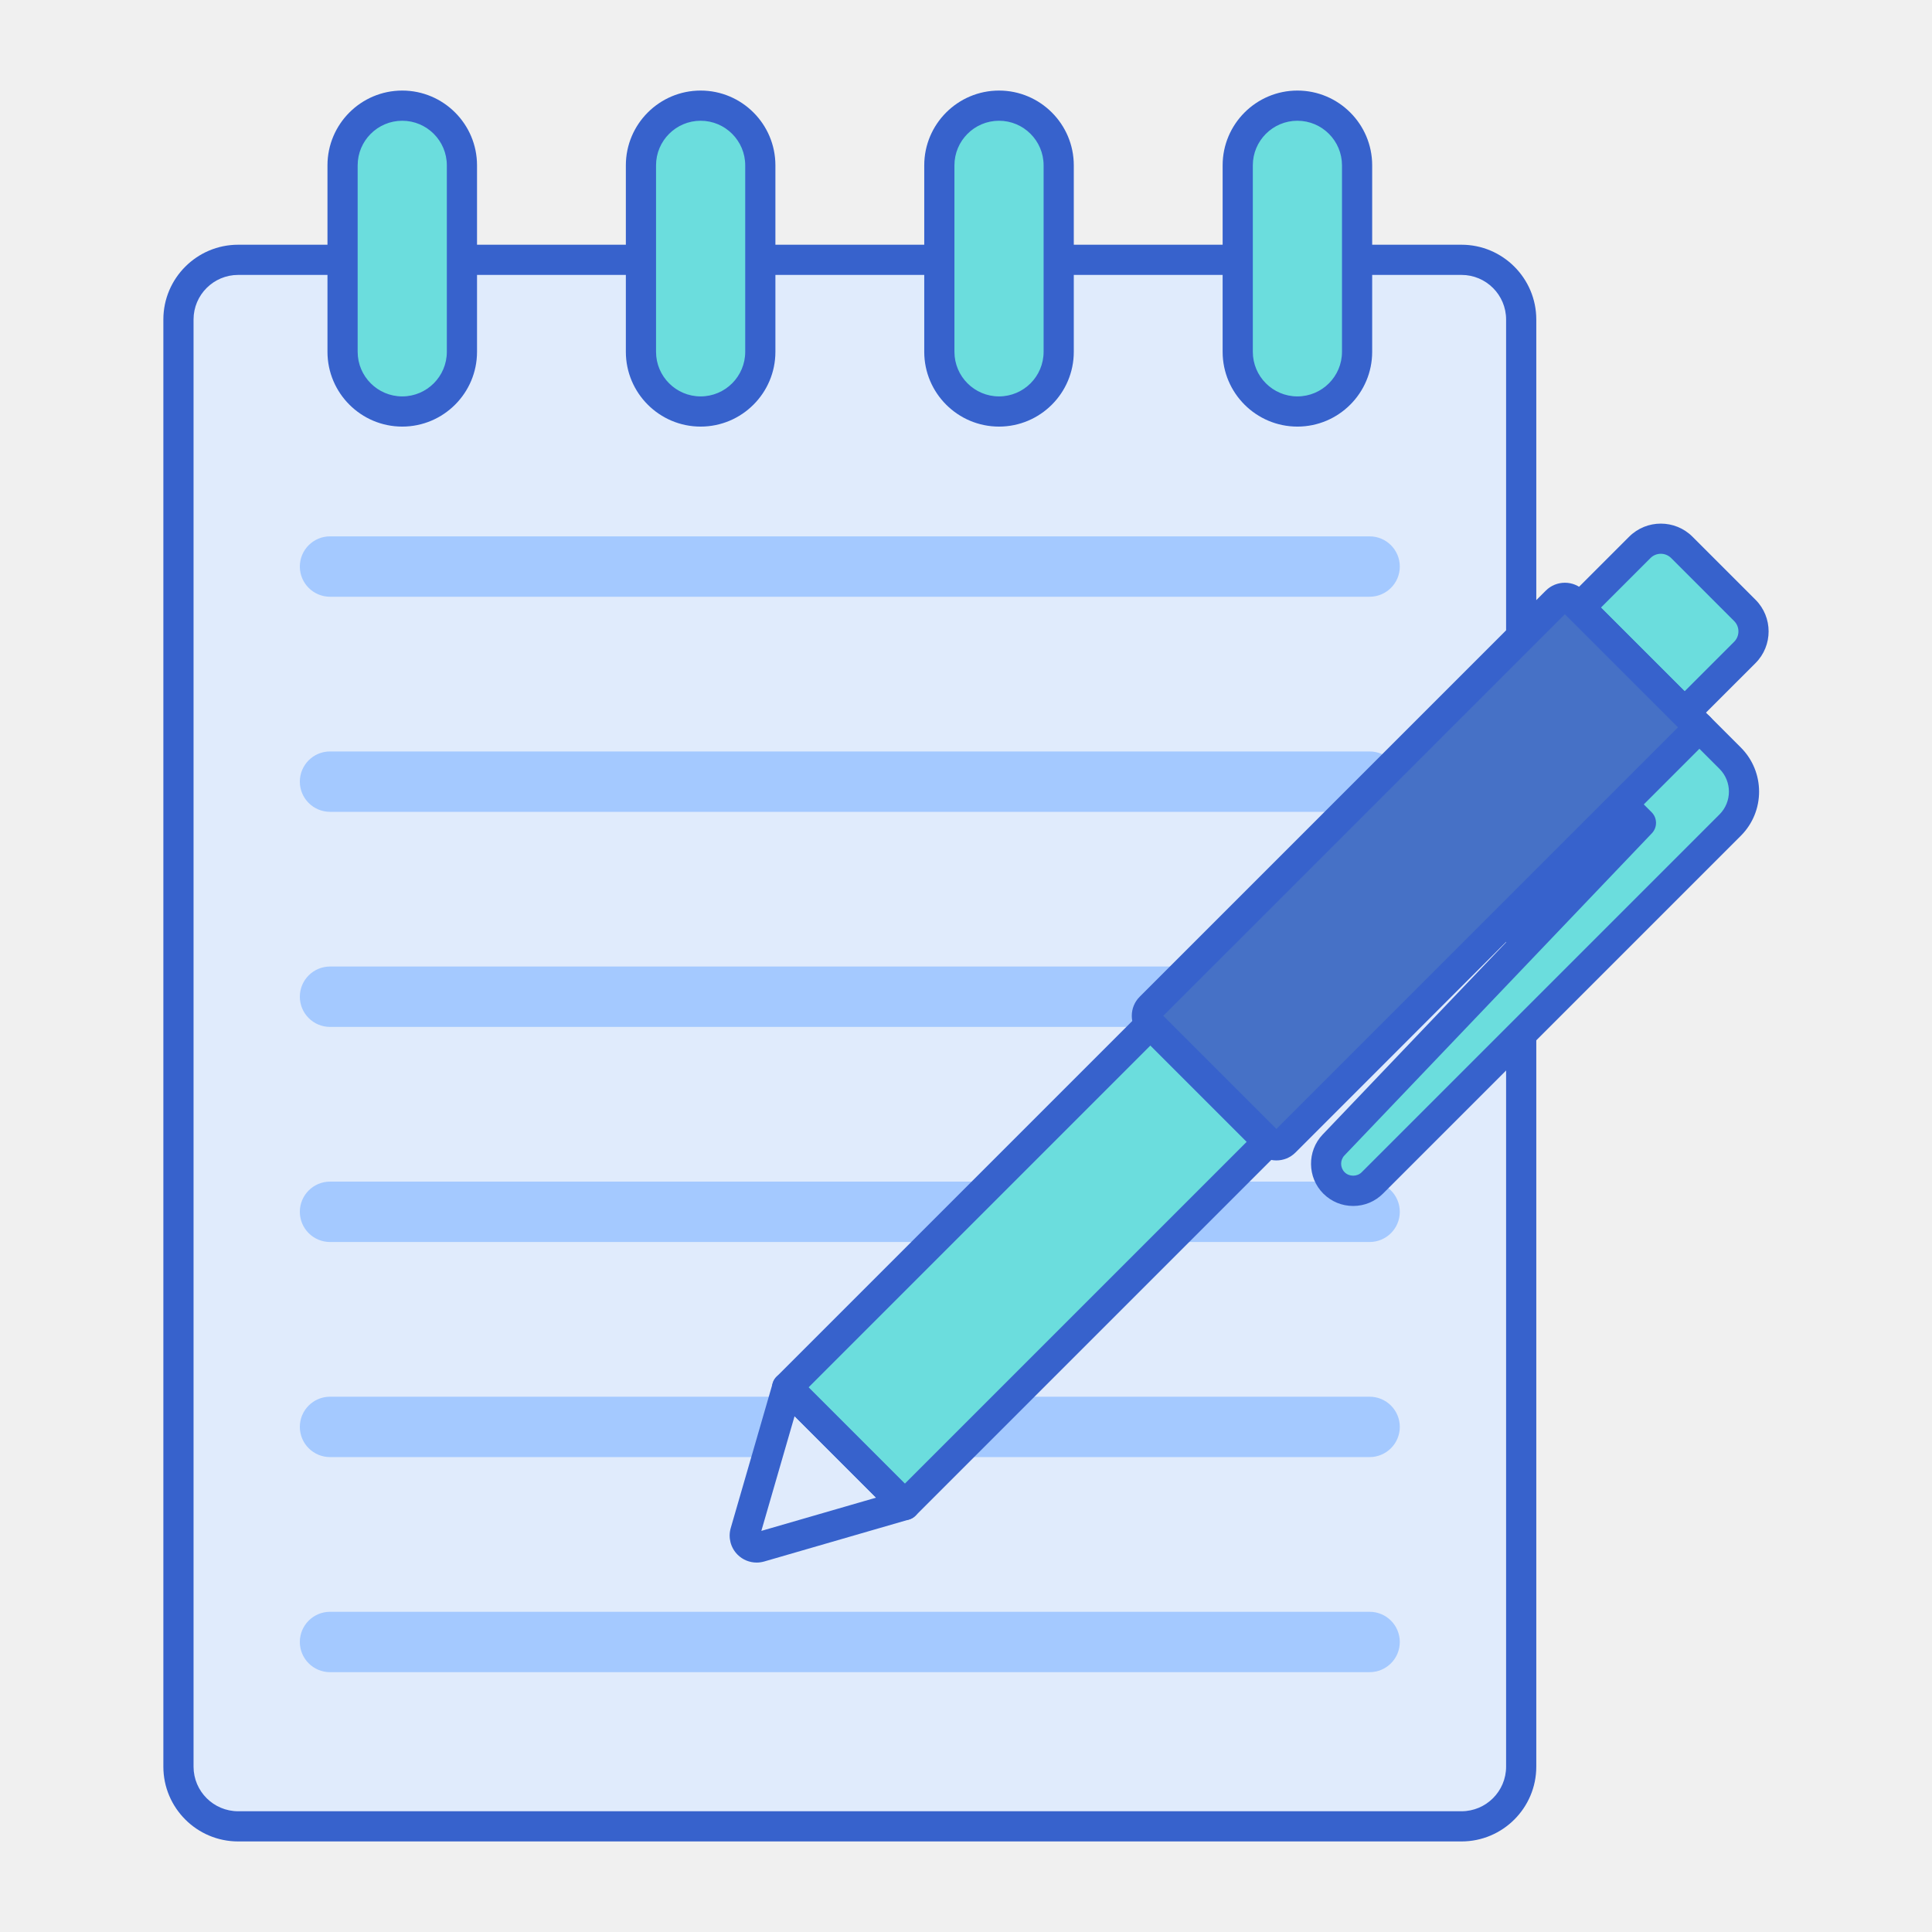
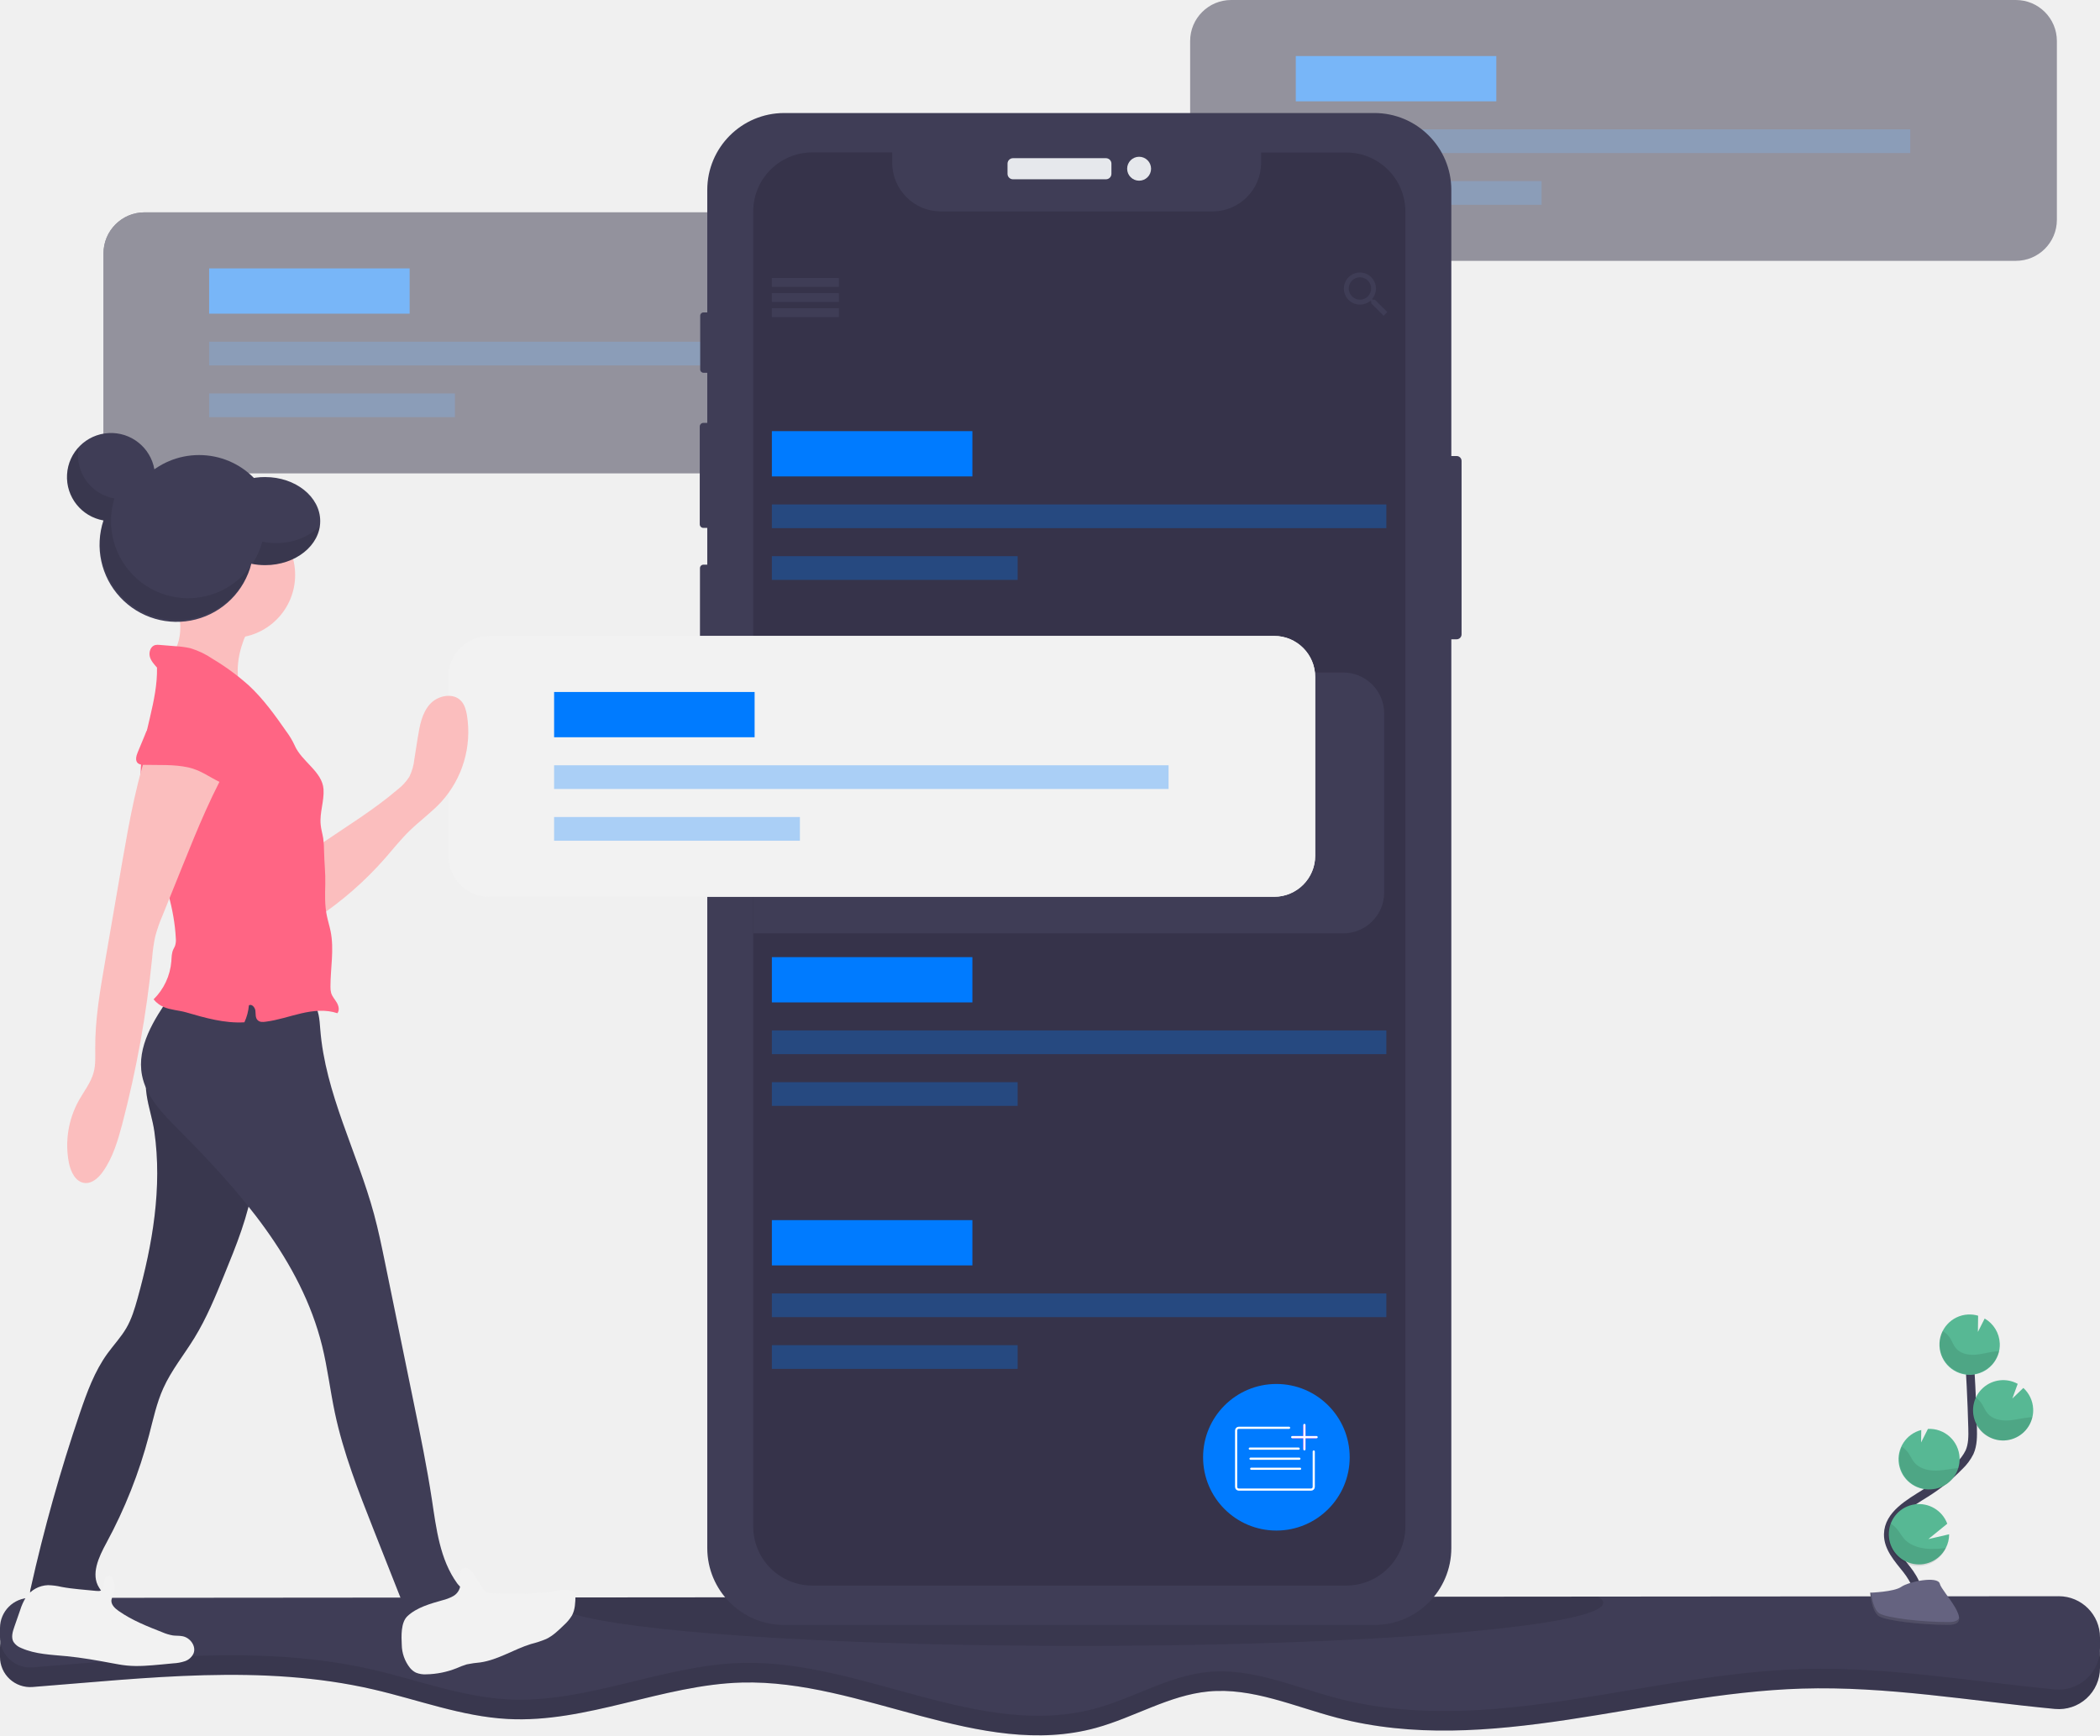
- <svg xmlns="http://www.w3.org/2000/svg" id="Layer_1" enable-background="new 0 0 256 256" height="512" viewBox="0 0 256 256" width="512">
-   <g>
-     <g>
-       <path d="m193.658 242h-162.104c-4.367 0-7.908-3.54-7.908-7.908v-191.757c0-4.367 3.54-7.908 7.908-7.908h162.104c4.367 0 7.908 3.54 7.908 7.908v191.757c0 4.368-3.541 7.908-7.908 7.908z" fill="#e0ebfc" />
-     </g>
-     <g>
-       <path d="m181.481 79.071h-137.75c-2.209 0-4-1.791-4-4s1.791-4 4-4h137.75c2.209 0 4 1.791 4 4s-1.791 4-4 4z" fill="#a4c9ff" />
-     </g>
-     <g>
-       <path d="m181.481 107.571h-137.75c-2.209 0-4-1.791-4-4s1.791-4 4-4h137.75c2.209 0 4 1.791 4 4s-1.791 4-4 4z" fill="#a4c9ff" />
-     </g>
-     <g>
-       <path d="m181.481 136.071h-137.75c-2.209 0-4-1.791-4-4s1.791-4 4-4h137.75c2.209 0 4 1.791 4 4s-1.791 4-4 4z" fill="#a4c9ff" />
-     </g>
-     <g>
-       <path d="m181.481 164.571h-137.75c-2.209 0-4-1.791-4-4s1.791-4 4-4h137.75c2.209 0 4 1.791 4 4s-1.791 4-4 4z" fill="#a4c9ff" />
-     </g>
-     <g>
-       <path d="m181.481 193.071h-137.75c-2.209 0-4-1.791-4-4s1.791-4 4-4h137.75c2.209 0 4 1.791 4 4s-1.791 4-4 4z" fill="#a4c9ff" />
-     </g>
-     <g>
-       <path d="m181.481 221.571h-137.75c-2.209 0-4-1.791-4-4s1.791-4 4-4h137.75c2.209 0 4 1.791 4 4s-1.791 4-4 4z" fill="#a4c9ff" />
-     </g>
-     <g>
-       <path d="m193.658 244h-162.104c-5.463 0-9.908-4.444-9.908-9.908v-191.757c0-5.463 4.445-9.907 9.908-9.907h162.104c5.463 0 9.908 4.444 9.908 9.907v191.757c0 5.464-4.445 9.908-9.908 9.908zm-162.104-207.572c-3.257 0-5.908 2.65-5.908 5.907v191.757c0 3.257 2.65 5.908 5.908 5.908h162.104c3.257 0 5.908-2.65 5.908-5.908v-191.757c0-3.257-2.65-5.907-5.908-5.907z" fill="#3762cc" />
-     </g>
-     <g>
-       <path d="m84.93 46.619v-24.711c0-4.367 3.54-7.908 7.908-7.908 4.367 0 7.908 3.54 7.908 7.908v24.711c0 4.367-3.54 7.908-7.908 7.908-4.368-.001-7.908-3.541-7.908-7.908z" fill="#6bdddd" />
-     </g>
-     <g>
-       <path d="m45.392 46.619v-24.711c0-4.367 3.54-7.908 7.908-7.908 4.367 0 7.908 3.54 7.908 7.908v24.711c0 4.367-3.54 7.908-7.908 7.908-4.367-.001-7.908-3.541-7.908-7.908z" fill="#6bdddd" />
-     </g>
-     <g>
-       <path d="m124.467 46.619v-24.711c0-4.367 3.54-7.908 7.908-7.908 4.367 0 7.908 3.54 7.908 7.908v24.711c0 4.367-3.54 7.908-7.908 7.908-4.367-.001-7.908-3.541-7.908-7.908z" fill="#6bdddd" />
-     </g>
-     <g>
-       <path d="m164.005 46.619v-24.711c0-4.367 3.54-7.908 7.908-7.908 4.367 0 7.908 3.54 7.908 7.908v24.711c0 4.367-3.54 7.908-7.908 7.908-4.368-.001-7.908-3.541-7.908-7.908z" fill="#6bdddd" />
-     </g>
-     <g>
-       <path d="m92.837 56.526c-5.463 0-9.908-4.444-9.908-9.907v-24.711c0-5.463 4.445-9.908 9.908-9.908s9.908 4.445 9.908 9.908v24.711c0 5.463-4.445 9.907-9.908 9.907zm0-40.526c-3.257 0-5.908 2.65-5.908 5.908v24.711c0 3.257 2.65 5.907 5.908 5.907s5.908-2.65 5.908-5.907v-24.711c0-3.258-2.65-5.908-5.908-5.908z" fill="#3762cc" />
-     </g>
-     <g>
-       <path d="m53.3 56.526c-5.463 0-9.908-4.444-9.908-9.907v-24.711c0-5.463 4.445-9.908 9.908-9.908s9.908 4.445 9.908 9.908v24.711c0 5.463-4.445 9.907-9.908 9.907zm0-40.526c-3.257 0-5.908 2.65-5.908 5.908v24.711c0 3.257 2.65 5.907 5.908 5.907s5.908-2.65 5.908-5.907v-24.711c0-3.258-2.651-5.908-5.908-5.908z" fill="#3762cc" />
-     </g>
-     <g>
-       <path d="m132.375 56.526c-5.463 0-9.908-4.444-9.908-9.907v-24.711c0-5.463 4.445-9.908 9.908-9.908s9.908 4.445 9.908 9.908v24.711c0 5.463-4.445 9.907-9.908 9.907zm0-40.526c-3.257 0-5.908 2.65-5.908 5.908v24.711c0 3.257 2.65 5.907 5.908 5.907s5.908-2.65 5.908-5.907v-24.711c0-3.258-2.651-5.908-5.908-5.908z" fill="#3762cc" />
-     </g>
-     <g>
-       <path d="m171.913 56.526c-5.463 0-9.908-4.444-9.908-9.907v-24.711c0-5.463 4.445-9.908 9.908-9.908s9.908 4.445 9.908 9.908v24.711c-.001 5.463-4.446 9.907-9.908 9.907zm0-40.526c-3.257 0-5.908 2.65-5.908 5.908v24.711c0 3.257 2.65 5.907 5.908 5.907s5.908-2.65 5.908-5.907v-24.711c-.001-3.258-2.651-5.908-5.908-5.908z" fill="#3762cc" />
-     </g>
-     <g>
-       <path d="m222.85 72.531 8.35 8.35c1.537 1.537 1.537 4.03 0 5.567l-7.979 7.979-13.917-13.917 7.979-7.979c1.537-1.537 4.03-1.537 5.567 0z" fill="#6bdddd" />
-     </g>
-     <g>
-       <path d="m104.306 183.838 15.587 15.587-19.197 5.56c-1.191.345-2.296-.759-1.95-1.95z" fill="#e0ebfc" />
-     </g>
-     <g>
-       <path d="m225.17 96.376 4.087 4.086c2.449 2.449 2.449 6.419 0 8.868l-47.415 47.415c-1.403 1.403-3.678 1.403-5.081 0l-.003-.003c-1.38-1.38-1.406-3.609-.059-5.021l40.734-42.687-2.461-2.461z" fill="#6bdddd" />
-     </g>
-     <g>
-       <path d="m100.89 153.548h76.541v22.044h-76.541z" fill="#6bdddd" transform="matrix(.707 -.707 .707 .707 -75.61 146.603)" />
-     </g>
-     <g>
-       <path d="m223.221 96.427c-.512 0-1.023-.195-1.414-.586l-13.917-13.917c-.375-.375-.586-.884-.586-1.414s.211-1.039.586-1.414l7.979-7.979c2.314-2.313 6.081-2.314 8.395 0l8.351 8.351c2.314 2.314 2.314 6.08 0 8.395l-7.98 7.979c-.39.39-.902.585-1.414.585zm-11.089-15.917 11.089 11.089 6.565-6.565c.754-.755.755-1.984 0-2.739l-8.351-8.351c-.754-.755-1.983-.754-2.739 0z" fill="#3762cc" />
-     </g>
-     <g>
-       <path d="m100.259 207.048c-.936 0-1.849-.368-2.529-1.048-.92-.921-1.268-2.271-.905-3.521l5.561-19.197c.197-.679.738-1.204 1.423-1.38.682-.178 1.412.022 1.912.523l15.587 15.587c.5.5.699 1.227.523 1.912s-.701 1.226-1.38 1.423l-19.197 5.561c-.329.093-.664.14-.995.14zm5.027-19.402-4.404 15.205 15.204-4.404z" fill="#3762cc" />
-     </g>
-     <g>
-       <path d="m179.3 159.797c-1.481 0-2.875-.572-3.928-1.611-.01-.01-.02-.02-.03-.029-2.13-2.13-2.171-5.636-.091-7.816l39.385-41.273-1.08-1.08c-.781-.781-.781-2.047 0-2.828l10.198-10.198c.75-.75 2.078-.75 2.828 0l4.087 4.087c3.225 3.225 3.225 8.471 0 11.696l-47.416 47.415c-1.054 1.056-2.459 1.637-3.953 1.637zm-1.145-4.484.019.019c.602.602 1.65.602 2.252 0l47.416-47.415c1.665-1.665 1.665-4.375 0-6.04l-2.673-2.672-7.37 7.37 1.047 1.047c.768.768.782 2.009.032 2.795l-40.734 42.687c-.586.614-.58 1.601.011 2.209z" fill="#3762cc" />
-     </g>
-     <g>
-       <path d="m119.893 201.425c-.53 0-1.039-.211-1.414-.586l-15.587-15.587c-.781-.781-.781-2.047 0-2.828l54.123-54.123c.78-.781 2.048-.781 2.828 0l15.587 15.587c.375.375.586.884.586 1.414s-.211 1.039-.586 1.414l-54.123 54.123c-.375.375-.884.586-1.414.586zm-12.758-17.587 12.758 12.759 51.294-51.294-12.759-12.759z" fill="#3762cc" />
-     </g>
-     <g>
-       <path d="m152.429 135.715 15.587 15.587c.615.615 1.612.615 2.227 0l54.927-54.927-16.701-16.701c-.615-.615-1.612-.615-2.227 0l-53.814 53.814c-.614.615-.614 1.612.001 2.227z" fill="#4671c6" />
-     </g>
-     <g>
-       <path d="m169.129 153.762c-.916 0-1.831-.349-2.527-1.045l-15.587-15.587c-.676-.675-1.048-1.573-1.048-2.528s.372-1.853 1.047-2.528l53.813-53.813c1.394-1.394 3.661-1.394 5.055 0l16.701 16.701c.781.781.781 2.047 0 2.828l-54.927 54.927c-.696.697-1.611 1.045-2.527 1.045zm.301-3.873h.01zm-15.286-15.287 14.986 14.986 53.211-53.211-14.986-14.987z" fill="#3762cc" />
-     </g>
+ <svg xmlns="http://www.w3.org/2000/svg" id="ada6f7ae-8394-4767-8700-18704e9e9034" data-name="Layer 1" width="974" height="805.02" viewBox="0 0 974 805.02">
+   <path d="M1087,816.24v5a19.11,19.11,0,0,1-20.91,19c-39.15-3.72-78.12-10.64-117.4-9.43-72.42,2.21-145.44,31.83-215.54,13.53-19.77-5.16-39.32-14.13-59.66-12.2-18.25,1.73-34.49,12.05-52.17,16.89C567.55,863.79,512.8,826.49,457.06,828c-36.74,1-71.92,18.89-108.62,16.9-21.27-1.14-41.53-8.92-62.28-13.71-51.66-11.94-104.86-5.27-158.09-1.13A14,14,0,0,1,113,816.13v-4.28a14,14,0,0,1,14-14l940.92-.76A19.11,19.11,0,0,1,1087,816.24Z" transform="translate(-113 -47.49)" fill="#3f3d56" />
+   <path d="M1087,816.24v5a19.11,19.11,0,0,1-20.91,19c-39.15-3.72-78.12-10.64-117.4-9.43-72.42,2.21-145.44,31.83-215.54,13.53-19.77-5.16-39.32-14.13-59.66-12.2-18.25,1.73-34.49,12.05-52.17,16.89C567.55,863.79,512.8,826.49,457.06,828c-36.74,1-71.92,18.89-108.62,16.9-21.27-1.14-41.53-8.92-62.28-13.71-51.66-11.94-104.86-5.27-158.09-1.13A14,14,0,0,1,113,816.13v-4.28a14,14,0,0,1,14-14l940.92-.76A19.11,19.11,0,0,1,1087,816.24Z" transform="translate(-113 -47.49)" opacity="0.1" />
+   <path d="M1087,807.1v5a20.39,20.39,0,0,1-.11,2.08,19.11,19.11,0,0,1-20.8,17c-39.15-3.73-78.12-10.65-117.4-9.44-72.42,2.22-145.44,31.84-215.54,13.53-19.77-5.16-39.32-14.13-59.66-12.2-18.25,1.73-34.49,12.05-52.17,16.9-53.77,14.72-108.52-22.58-164.26-21.08-36.74,1-71.92,18.89-108.62,16.91-21.27-1.15-41.53-8.92-62.28-13.72-51.65-11.93-104.86-5.26-158.09-1.12a14,14,0,0,1-14.86-11.5A13.7,13.7,0,0,1,113,807v-4.28a14,14,0,0,1,14-14l235.83-.19,481.81-.4,223.28-.18A19.11,19.11,0,0,1,1087,807.1Z" transform="translate(-113 -47.49)" fill="#3f3d56" />
+   <path d="M856.59,791c0,2.21-4.36,4.33-12.4,6.32C812,805.27,721,811,613.59,811c-105.67,0-195.58-5.55-229-13.31-9-2.09-14-4.34-14-6.69,0-.82.6-1.63,1.78-2.43l481.81-.4C855.77,789.1,856.59,790,856.59,791Z" transform="translate(-113 -47.49)" opacity="0.1" />
+   <g opacity="0.5">
+     <rect x="552" width="402" height="121" rx="19.03" fill="#36334a" />
+     <rect x="601" y="26" width="93" height="21" fill="#007bff" />
+     <rect x="601" y="60" width="285" height="11" fill="#007bff" opacity="0.3" />
+     <rect x="601" y="84" width="114" height="11" fill="#007bff" opacity="0.3" />
  </g>
+   <g opacity="0.5">
+     <rect x="48" y="98.51" width="402" height="121" rx="19.03" fill="#36334a" />
+     <rect x="97" y="124.51" width="93" height="21" fill="#36334a" />
+     <rect x="97" y="158.51" width="285" height="11" fill="#36334a" />
+     <rect x="97" y="182.51" width="114" height="11" fill="#36334a" />
+     <rect x="48" y="98.51" width="402" height="121" rx="19.03" fill="#36334a" />
+     <rect x="97" y="124.51" width="93" height="21" fill="#007bff" />
+     <rect x="97" y="158.51" width="285" height="11" fill="#007bff" opacity="0.3" />
+     <rect x="97" y="182.51" width="114" height="11" fill="#007bff" opacity="0.3" />
+   </g>
+   <rect x="667.58" y="211.54" width="10.31" height="85.02" rx="2.29" fill="#3f3d56" />
+   <rect x="324.76" y="144.93" width="5.79" height="27.99" rx="1.5" fill="#3f3d56" />
+   <rect x="324.55" y="196.17" width="6.52" height="48.72" rx="1.69" fill="#3f3d56" />
+   <rect x="324.65" y="261.94" width="6.21" height="49.14" rx="1.61" fill="#3f3d56" />
+   <rect x="328.04" y="52.43" width="345.1" height="701.37" rx="35.69" fill="#3f3d56" />
+   <rect x="467.3" y="73.38" width="48.19" height="9.79" rx="2.54" fill="#e6e8ec" />
+   <circle cx="528.33" cy="78.27" r="5.55" fill="#e6e8ec" />
+   <path d="M764.83,145.6v610A27.41,27.41,0,0,1,737.42,783H489.76a27.41,27.41,0,0,1-27.41-27.4v-610a27.41,27.41,0,0,1,27.41-27.41h37.06V123a22.58,22.58,0,0,0,22.57,22.57h126A22.57,22.57,0,0,0,697.91,123v-4.76h39.51A27.41,27.41,0,0,1,764.83,145.6Z" transform="translate(-113 -47.49)" fill="#36334a" />
+   <rect x="358" y="129" width="31" height="4" fill="#3f3d56" />
+   <rect x="358" y="136" width="31" height="4" fill="#3f3d56" />
+   <rect x="358" y="143" width="31" height="4" fill="#3f3d56" />
+   <rect x="358" y="129" width="31" height="4" fill="#3f3d56" />
+   <rect x="358" y="136" width="31" height="4" fill="#3f3d56" />
+   <rect x="358" y="143" width="31" height="4" fill="#3f3d56" />
+   <path d="M750.66,186.49h-.91l-.35-.29a7.61,7.61,0,0,0,1.78-4.89,7.44,7.44,0,1,0-7.4,7.48,7.73,7.73,0,0,0,4.88-1.78l.34.29v.92l5.74,5.75,1.72-1.72Zm-6.88,0a5.18,5.18,0,1,1,5.16-5.18A5.15,5.15,0,0,1,743.78,186.49Z" transform="translate(-113 -47.49)" fill="#3f3d56" />
+   <rect x="358" y="200" width="93" height="21" fill="#007bff" />
+   <rect x="358" y="234" width="285" height="11" fill="#007bff" opacity="0.3" />
+   <rect x="358" y="258" width="114" height="11" fill="#007bff" opacity="0.3" />
+   <rect x="358" y="444" width="93" height="21" fill="#007bff" />
+   <rect x="358" y="478" width="285" height="11" fill="#007bff" opacity="0.3" />
+   <rect x="358" y="502" width="114" height="11" fill="#007bff" opacity="0.3" />
+   <rect x="358" y="566" width="93" height="21" fill="#007bff" />
+   <rect x="358" y="600" width="285" height="11" fill="#007bff" opacity="0.3" />
+   <rect x="358" y="624" width="114" height="11" fill="#007bff" opacity="0.3" />
+   <circle cx="592" cy="676" r="34" fill="#007bff" />
+   <path d="M722.33,720.81v16.43a1.25,1.25,0,0,1-1.25,1.25h-33.5a1.25,1.25,0,0,1-1.25-1.25V711.07a1.25,1.25,0,0,1,1.25-1.25h23.31" transform="translate(-113 -47.49)" fill="none" stroke="#fff" stroke-linecap="round" stroke-miterlimit="10" />
+   <line x1="579.67" y1="672" x2="602.33" y2="672" fill="none" stroke="#fff" stroke-linecap="round" stroke-miterlimit="10" />
+   <line x1="580" y1="676.67" x2="602.67" y2="676.67" fill="none" stroke="#fff" stroke-linecap="round" stroke-miterlimit="10" />
+   <line x1="580.33" y1="681.33" x2="603" y2="681.33" fill="none" stroke="#fff" stroke-linecap="round" stroke-miterlimit="10" />
+   <line x1="605" y1="661" x2="605" y2="672.33" fill="none" stroke="#f0f" stroke-miterlimit="10" />
+   <line x1="610.67" y1="666.67" x2="599.33" y2="666.67" fill="none" stroke="#f0f" stroke-miterlimit="10" />
+   <line x1="605" y1="661" x2="605" y2="672.33" fill="none" stroke="#fff" stroke-linecap="round" stroke-miterlimit="10" />
+   <line x1="610.67" y1="666.67" x2="599.33" y2="666.67" fill="none" stroke="#fff" stroke-linecap="round" stroke-miterlimit="10" />
+   <path d="M1001.6,792.66c3-5.51-.4-12.27-4.29-17.18s-8.61-10-8.51-16.29c.15-9,9.7-14.31,17.33-19.09a84,84,0,0,0,15.56-12.51,22.8,22.8,0,0,0,4.78-6.4c1.58-3.52,1.54-7.52,1.44-11.37q-.51-19.26-1.91-38.49" transform="translate(-113 -47.49)" fill="none" stroke="#3f3d56" stroke-miterlimit="10" stroke-width="4" />
+   <path d="M1040.51,670.63a14,14,0,0,0-7-11.5l-3.14,6.22.1-7.53a14.22,14.22,0,0,0-4.63-.56,14,14,0,1,0,14.68,13.37Z" transform="translate(-113 -47.49)" fill="#57b894" />
+   <path d="M1015.48,765.62a14,14,0,1,1,.68-11.3l-8.77,7.13,9.65-2.23A14,14,0,0,1,1015.48,765.62Z" transform="translate(-113 -47.49)" fill="#57b894" />
+   <path d="M1008.55,738.37a14,14,0,0,1-4.45-27.53l-.08,5.78,3.18-6.29h0a14,14,0,0,1,14.67,13.36,13.84,13.84,0,0,1-.6,4.79A14,14,0,0,1,1008.55,738.37Z" transform="translate(-113 -47.49)" fill="#57b894" />
+   <path d="M1042.62,715.7a14,14,0,1,1,6.21-26.27l-2.48,6.8,5.1-4.9A14,14,0,0,1,1056,701a13.79,13.79,0,0,1-.35,3.87A14,14,0,0,1,1042.62,715.7Z" transform="translate(-113 -47.49)" fill="#57b894" />
+   <path d="M1038.62,674.37c-3.24.35-6.39,1.36-9.64,1.56s-6.82-.57-8.88-3.1c-1.1-1.36-1.66-3.08-2.59-4.57a10,10,0,0,0-3.54-3.33,14,14,0,1,0,26.24,9.32Q1039.42,674.28,1038.62,674.37Z" transform="translate(-113 -47.49)" opacity="0.1" />
+   <path d="M1042.62,715.7a14,14,0,0,1-13.35-20,10.37,10.37,0,0,1,2.82,2.82c1,1.51,1.61,3.26,2.78,4.64,2.19,2.57,5.92,3.41,9.31,3.26s6.66-1.12,10-1.43c.47,0,.94-.07,1.42-.08A14,14,0,0,1,1042.62,715.7Z" transform="translate(-113 -47.49)" opacity="0.1" />
+   <path d="M1008.55,738.37a14,14,0,0,1-13.46-19.76,11.48,11.48,0,0,1,3,2.85c1.09,1.54,1.77,3.32,3.05,4.74,2.37,2.63,6.35,3.56,9.93,3.48s6.83-.93,10.28-1.2A14,14,0,0,1,1008.55,738.37Z" transform="translate(-113 -47.49)" opacity="0.1" />
+   <path d="M1015.48,765.62a14,14,0,0,1-25.59-11.45,13.84,13.84,0,0,1,3.08,2.75c1.34,1.62,2.22,3.47,3.76,5,2.87,2.82,7.5,4,11.63,4.09A60,60,0,0,0,1015.48,765.62Z" transform="translate(-113 -47.49)" opacity="0.1" />
+   <path d="M980.43,786.31s11.08-.34,14.42-2.72,17-5.21,17.86-1.4,16.65,19,4.15,19.06-29.06-1.94-32.4-4S980.43,786.31,980.43,786.31Z" transform="translate(-113 -47.49)" fill="#656380" />
+   <path d="M1017.08,799.93c-12.51.1-29.06-1.95-32.39-4-2.54-1.55-3.55-7.09-3.89-9.65h-.37s.7,8.94,4,11,19.89,4.07,32.4,4c3.61,0,4.85-1.31,4.78-3.21C1021.14,799.19,1019.77,799.9,1017.08,799.93Z" transform="translate(-113 -47.49)" opacity="0.2" />
+   <path d="M755,378.52v82.94a19,19,0,0,1-19,19H462.35v-121H736A19,19,0,0,1,755,378.52Z" transform="translate(-113 -47.49)" fill="#3f3d56" />
+   <rect x="208" y="295" width="402" height="121" rx="19.03" fill="#f2f2f2" />
+   <rect x="208" y="295" width="402" height="121" rx="19.03" fill="#f2f2f2" />
+   <rect x="257" y="321" width="93" height="21" fill="#007bff" />
+   <rect x="257" y="355" width="285" height="11" fill="#007bff" opacity="0.3" />
+   <rect x="257" y="379" width="114" height="11" fill="#007bff" opacity="0.3" />
+   <circle cx="92.34" cy="246.84" r="35.75" fill="#3f3d56" />
+   <path d="M184.6,572.43c3.69,25.89-.81,52.29-7.82,77.48-1.31,4.69-2.72,9.42-5.17,13.63s-5.86,7.83-8.74,11.79c-6,8.26-9.52,18-12.81,27.64a779.65,779.65,0,0,0-22.82,81.32,5.57,5.57,0,0,0,0,3.47c.87,2,3.51,2.26,5.68,2.25l28.06-.15c1-1.92-.85-4-2-5.84-4-6.22-.16-14.3,3.37-20.81a223.74,223.74,0,0,0,19.78-50c1.92-7.33,3.48-14.82,6.6-21.73,3.77-8.38,9.68-15.59,14.48-23.43,5.58-9.11,9.65-19,13.69-28.93,5.64-13.78,11.33-27.73,13.55-42.45,2.09-13.82,1.06-27.9-.3-41.81a2.64,2.64,0,0,0-3.06-3l-37.65-1.94c-7.76-.4-9.6-2.1-8.42,5.52C181.84,561.13,183.78,566.67,184.6,572.43Z" transform="translate(-113 -47.49)" fill="#3f3d56" />
+   <path d="M184.6,572.43c3.69,25.89-.81,52.29-7.82,77.48-1.31,4.69-2.72,9.42-5.17,13.63s-5.86,7.83-8.74,11.79c-6,8.26-9.52,18-12.81,27.64a779.65,779.65,0,0,0-22.82,81.32,5.57,5.57,0,0,0,0,3.47c.87,2,3.51,2.26,5.68,2.25l28.06-.15c1-1.92-.85-4-2-5.84-4-6.22-.16-14.3,3.37-20.81a223.74,223.74,0,0,0,19.78-50c1.92-7.33,3.48-14.82,6.6-21.73,3.77-8.38,9.68-15.59,14.48-23.43,5.58-9.11,9.65-19,13.69-28.93,5.64-13.78,11.33-27.73,13.55-42.45,2.09-13.82,1.06-27.9-.3-41.81a2.64,2.64,0,0,0-3.06-3l-37.65-1.94c-7.76-.4-9.6-2.1-8.42,5.52C181.84,561.13,183.78,566.67,184.6,572.43Z" transform="translate(-113 -47.49)" opacity="0.1" />
+   <path d="M192,509.48c-7.65,11-15.67,23.66-13.13,36.83,1.93,10,9.55,17.75,16.74,25,28.74,28.86,57,60.92,66.78,100.47,2.52,10.22,3.74,20.71,5.91,31,3.94,18.7,11,36.58,18,54.35l18.72,47.38a28.36,28.36,0,0,0,27.1-18c-2.46-.19-5.67-2.57-7.11-4.57-8-11.07-9.64-25.31-11.69-38.81-2.27-14.92-5.3-29.72-8.34-44.51L291.58,633.2c-1.55-7.55-3.1-15.11-5.12-22.54-7.82-28.83-22.64-56-24.93-85.81-.34-4.38-.55-9.19-3.52-12.44-3.12-3.43-8.24-4-12.87-4.27C226.41,506.9,210.25,505.07,192,509.48Z" transform="translate(-113 -47.49)" fill="#3f3d56" />
+   <path d="M141.47,783.62a29.86,29.86,0,0,0-6.22-.8,12.92,12.92,0,0,0-10.16,5.55,25.25,25.25,0,0,0-2.73,6l-2.71,7.78c-.8,2.28-1.58,4.91-.39,7A7.42,7.42,0,0,0,122.9,812c6.56,2.92,13.95,3.08,21.1,3.78,6.94.68,13.82,1.9,20.67,3.19,2.36.44,4.71.89,7.1,1.13,5.34.54,10.72,0,16.06-.48l5.51-.53a19.84,19.84,0,0,0,5.42-1,6.83,6.83,0,0,0,4-3.59c1.36-3.37-1.56-7.36-5.13-8-1.45-.29-2.95-.16-4.42-.35a20.88,20.88,0,0,1-4.84-1.45c-7.05-2.77-14.17-5.57-20.37-9.93-1.72-1.21-3.52-2.9-3.33-5a10.19,10.19,0,0,1,.89-2.59,9.46,9.46,0,0,0,.08-6.69c-.34-.92-1-1.89-1.93-2-2.64-.32-2.32,3.53-2.71,5-.53,2-1.49,2.18-3.37,2C152.23,784.91,146.83,784.64,141.47,783.62Z" transform="translate(-113 -47.49)" fill="#f2f2f2" />
+   <path d="M299.34,810.45a17.65,17.65,0,0,0,3.82,10.75,8.36,8.36,0,0,0,2.72,2.19,10.92,10.92,0,0,0,4.95.79,40.05,40.05,0,0,0,13.89-2.81,39.7,39.7,0,0,1,4.8-1.81,53.88,53.88,0,0,1,6.24-.9c8.27-1.19,15.53-6.07,23.52-8.54a49.45,49.45,0,0,0,7-2.3c3.16-1.49,5.72-4,8.23-6.43a19.89,19.89,0,0,0,3.78-4.52c1.47-2.74,1.56-6,1.62-9.1a2.59,2.59,0,0,0-.24-1.41,2.1,2.1,0,0,0-.9-.71c-2.43-1.2-5.31-.6-8-.13-9.72,1.73-19.67,1.41-29.54,1.09a4.29,4.29,0,0,1-4.54-2.59l-3.75-6c-1.07-1.72-2.77-3.69-4.71-3.1-1.55.47-2.18,2.37-2.12,4s.56,3.25.25,4.84a6.61,6.61,0,0,1-3.2,4.16,20.44,20.44,0,0,1-5,1.92c-5.52,1.56-11.94,3.33-16.21,7.39C298.86,800.15,299.15,806.6,299.34,810.45Z" transform="translate(-113 -47.49)" fill="#f2f2f2" />
+   <path d="M297.4,413.75a23.17,23.17,0,0,0,5.46-5.94,24.21,24.21,0,0,0,2.33-8.21l1.57-9.92c.87-5.47,1.89-11.26,5.54-15.43s10.92-5.66,14.63-1.54c1.62,1.79,2.26,4.25,2.66,6.64a48.34,48.34,0,0,1-11.82,40c-4.49,4.92-10,8.83-14.75,13.48-4.14,4-7.73,8.59-11.55,12.94A159.42,159.42,0,0,1,260,473.27c.14-7.44,1.09-15.42,0-22.81-.81-5.34-3-8.22,2.17-11.71C274.17,430.59,286.28,423.21,297.4,413.75Z" transform="translate(-113 -47.49)" fill="#fbbebe" />
+   <path d="M196.56,340.57c-.39,5.32-2.6,10.76-7,13.83q18.69,6.54,36.87,14.42c-2.34-2.25-3.05-5.7-3.16-8.94-.31-8.47,2.62-16.8,6.9-24.1a5.85,5.85,0,0,0,1.13-3.18c-.14-2.36-2.94-3.45-5.24-4a128.86,128.86,0,0,0-23.92-3.47c-3.45-.11-7.54-1.2-6.76,3.19C196.12,332.42,196.87,336.42,196.56,340.57Z" transform="translate(-113 -47.49)" fill="#fbbebe" />
+   <circle cx="107.66" cy="266.7" r="29.23" fill="#fbbebe" />
+   <path d="M249.6,393.14a35.36,35.36,0,0,0-3.71-6.22c-5.3-7.61-10.74-15.21-17.54-21.51a109.19,109.19,0,0,0-16.65-12.23,37.79,37.79,0,0,0-10.42-5,40.77,40.77,0,0,0-6.69-.91l-7.59-.62a6.21,6.21,0,0,0-2,.06c-2.06.52-3,3.08-2.56,5.15s2,3.75,3.38,5.32c.34,15.49-6.55,30.77-7.48,46.24-1.63,27,14.88,52.21,16.2,79.28a8.55,8.55,0,0,1-.38,3.63c-.22.56-.55,1.07-.8,1.62-.78,1.7-.75,3.63-.89,5.5a27.94,27.94,0,0,1-8.23,17.62,12.23,12.23,0,0,0,4.64,3.54c3.19,1.39,7,1.51,10.39,2.48,8.84,2.58,17.9,5.18,27.09,4.63a23.9,23.9,0,0,0,2.09-7.87c1.3-.81,2.8.92,3,2.44s-.09,3.29,1,4.39,2.47.93,3.8.76c5.61-.71,11-2.6,16.5-3.87s11.38-1.88,16.73-.06c1.08-1.37.62-3.4-.26-4.9s-2.13-2.82-2.63-4.49a10.08,10.08,0,0,1-.32-2.95c0-8.55,1.76-17.19.09-25.58-.49-2.46-1.27-4.86-1.77-7.33-1-4.79-.85-9.73-.72-14.62s-.46-10.18-.56-15.14a48.29,48.29,0,0,0-.4-6.13c-.34-2.13-1-4.21-1.18-6.36-.54-5.46,1.66-10.88,1.33-16.36C262.51,405.33,252.84,400.81,249.6,393.14Z" transform="translate(-113 -47.49)" fill="#ff6584" />
+   <path d="M183.63,389.22c-7.08,18.78-10.54,38.7-14,58.48l-8,46.46c-2.27,13.13-4.55,26.34-4.46,39.66,0,3.74.24,7.55-.74,11.16-1.28,4.74-4.46,8.69-6.87,13a42.78,42.78,0,0,0-4.6,28.93c.82,4.15,3.06,8.86,7.27,9.34,3.46.38,6.45-2.37,8.47-5.21,4.64-6.51,6.94-14.37,9-22.11a500.11,500.11,0,0,0,13.87-77.09,75.06,75.06,0,0,1,1.39-9.8,69.54,69.54,0,0,1,3.38-9.76q4.59-11.38,9.19-22.76c7.07-17.53,14.18-35.14,23.89-51.36-9.6-2.76-19.59-6-29.19-8.73C189.46,388.61,186.49,389.1,183.63,389.22Z" transform="translate(-113 -47.49)" fill="#fbbebe" />
+   <path d="M200.27,403.46c-6.72-1.45-13.67-1-20.53-1.17a4.43,4.43,0,0,1-2.76-.72c-1.39-1.19-.8-3.42-.1-5.11l3.32-8a11.64,11.64,0,0,1,2.66-4.42c1.69-1.5,4.07-1.87,6.31-2.14,7.29-.84,14.79-1.12,21.86.85s13.72,6.45,16.88,13.08c1.32,2.76,1.93,6.24.18,8.75-2.6,3.73-8.43,7.9-12.78,5.86C210.1,408,206.11,404.73,200.27,403.46Z" transform="translate(-113 -47.49)" fill="#ff6584" />
+   <path d="M236,268.79a29.52,29.52,0,0,0-16.28,4.69,35.75,35.75,0,0,0-35.1-8.22A20.43,20.43,0,1,0,161,288.91,35.75,35.75,0,1,0,229.57,309a32,32,0,0,0,6.41.65c14.1,0,25.54-9.15,25.54-20.43S250.08,268.79,236,268.79Z" transform="translate(-113 -47.49)" fill="#3f3d56" />
+   <path d="M241.09,299.43a31.1,31.1,0,0,1-6.41-.65A35.57,35.57,0,0,1,230,309.07a32.11,32.11,0,0,0,6,.58c13.18,0,24-8,25.39-18.24C256.7,296.29,249.35,299.43,241.09,299.43Z" transform="translate(-113 -47.49)" opacity="0.1" />
+   <path d="M200.23,325a35.8,35.8,0,0,1-34.18-46.28,20.43,20.43,0,0,1-16.89-20.12,20.09,20.09,0,0,1,.33-3.66,20.43,20.43,0,0,0,11.46,34,35.75,35.75,0,0,0,68.29,21.18A35.68,35.68,0,0,1,200.23,325Z" transform="translate(-113 -47.49)" opacity="0.1" />
</svg>
